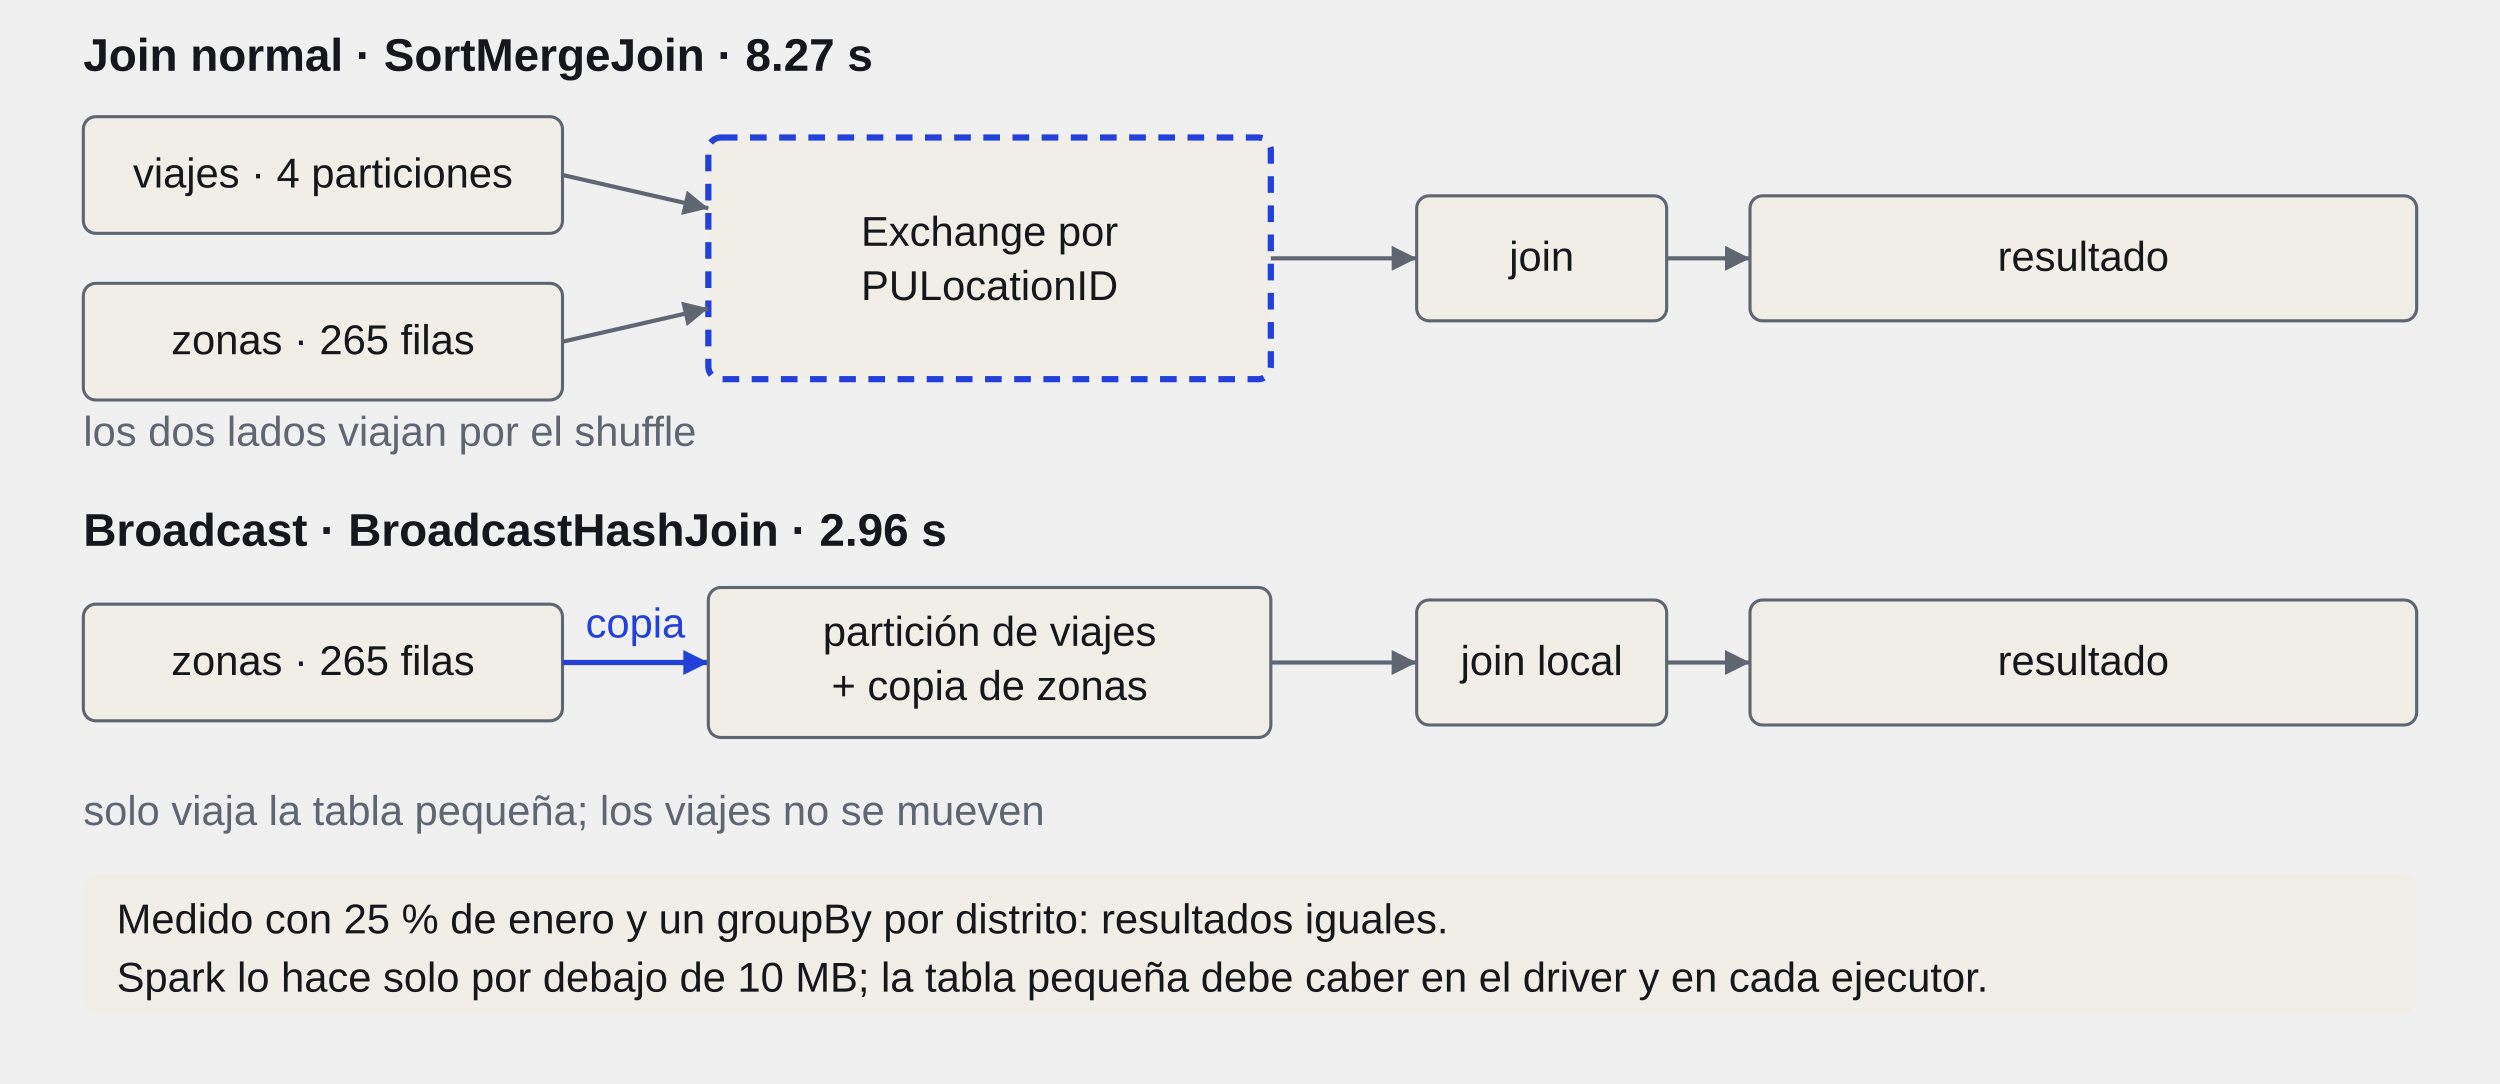
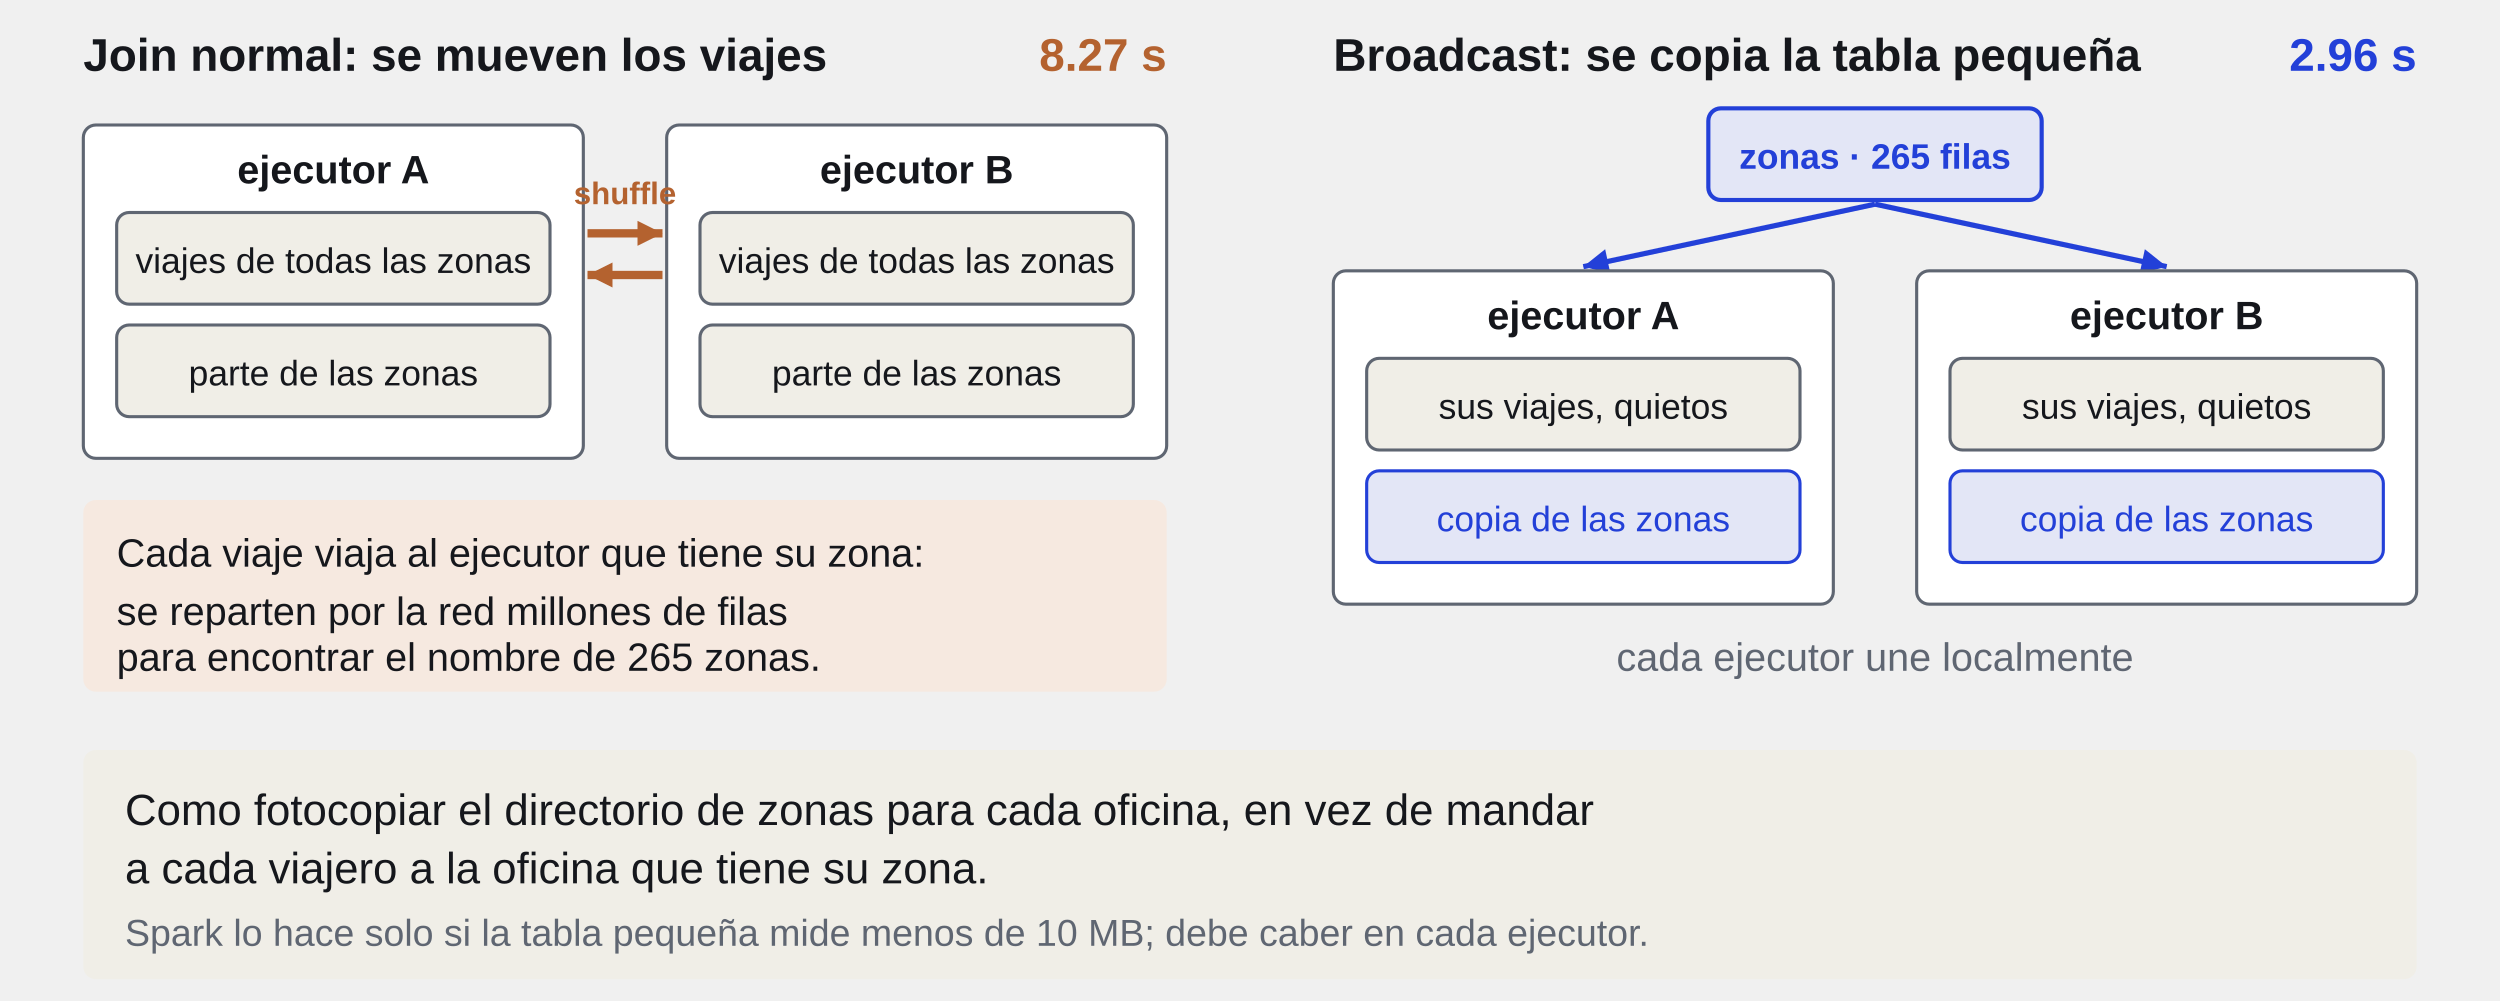
- <svg xmlns="http://www.w3.org/2000/svg" viewBox="0 0 1200 520" font-family="Helvetica Neue, Arial, sans-serif">
+ <svg xmlns="http://www.w3.org/2000/svg" viewBox="0 0 1200 480" font-family="Helvetica Neue, Arial, sans-serif">
  <defs>
-     <marker id="m_acento" markerUnits="userSpaceOnUse" markerWidth="12" markerHeight="12" refX="12" refY="6" orient="auto">
+     <marker id="m_a" markerUnits="userSpaceOnUse" markerWidth="12" markerHeight="12" refX="12" refY="6" orient="auto">
      <path d="M0,0 L12,6 L0,12 Z" fill="#2340D8" />
    </marker>
-     <marker id="m_gris" markerUnits="userSpaceOnUse" markerWidth="12" markerHeight="12" refX="12" refY="6" orient="auto">
+     <marker id="m_g" markerUnits="userSpaceOnUse" markerWidth="12" markerHeight="12" refX="12" refY="6" orient="auto">
      <path d="M0,0 L12,6 L0,12 Z" fill="#5F6672" />
    </marker>
-     <marker id="m_ink" markerUnits="userSpaceOnUse" markerWidth="12" markerHeight="12" refX="12" refY="6" orient="auto">
-       <path d="M0,0 L12,6 L0,12 Z" fill="#15171C" />
+     <marker id="m_b" markerUnits="userSpaceOnUse" markerWidth="12" markerHeight="12" refX="12" refY="6" orient="auto">
+       <path d="M0,0 L12,6 L0,12 Z" fill="#B4622F" />
    </marker>
  </defs>
-   <text x="40" y="34" font-size="22" fill="#15171C" font-weight="700">Join normal · SortMergeJoin · 8.27 s</text>
-   <rect x="40" y="56" width="230" height="56" rx="6" fill="#F0EEE7" stroke="#5F6672" stroke-width="1.5" />
-   <text x="155" y="90" font-size="20" fill="#15171C" text-anchor="middle">viajes · 4 particiones</text>
-   <rect x="40" y="136" width="230" height="56" rx="6" fill="#F0EEE7" stroke="#5F6672" stroke-width="1.5" />
-   <text x="155" y="170" font-size="20" fill="#15171C" text-anchor="middle">zonas · 265 filas</text>
-   <rect x="340" y="66" width="270" height="116" rx="6" fill="#F0EEE7" stroke="#2340D8" stroke-width="3" stroke-dasharray="8 6" />
-   <text x="475" y="118" font-size="20" fill="#15171C" text-anchor="middle">Exchange por</text>
-   <text x="475" y="144" font-size="20" fill="#15171C" text-anchor="middle">PULocationID</text>
-   <line x1="270" y1="84" x2="340" y2="100" stroke="#5F6672" stroke-width="2" marker-end="url(#m_gris)" />
-   <line x1="270" y1="164" x2="340" y2="148" stroke="#5F6672" stroke-width="2" marker-end="url(#m_gris)" />
-   <line x1="610" y1="124" x2="680" y2="124" stroke="#5F6672" stroke-width="2" marker-end="url(#m_gris)" />
-   <rect x="680" y="94" width="120" height="60" rx="6" fill="#F0EEE7" stroke="#5F6672" stroke-width="1.5" />
-   <text x="740" y="130" font-size="20" fill="#15171C" text-anchor="middle">join</text>
-   <line x1="800" y1="124" x2="840" y2="124" stroke="#5F6672" stroke-width="2" marker-end="url(#m_gris)" />
-   <rect x="840" y="94" width="320" height="60" rx="6" fill="#F0EEE7" stroke="#5F6672" stroke-width="1.5" />
-   <text x="1000" y="130" font-size="20" fill="#15171C" text-anchor="middle">resultado</text>
-   <text x="40" y="214" font-size="20" fill="#5F6672">los dos lados viajan por el shuffle</text>
-   <text x="40" y="262" font-size="22" fill="#15171C" font-weight="700">Broadcast · BroadcastHashJoin · 2.96 s</text>
-   <rect x="40" y="290" width="230" height="56" rx="6" fill="#F0EEE7" stroke="#5F6672" stroke-width="1.5" />
-   <text x="155" y="324" font-size="20" fill="#15171C" text-anchor="middle">zonas · 265 filas</text>
-   <line x1="270" y1="318" x2="340" y2="318" stroke="#2340D8" stroke-width="2.5" marker-end="url(#m_acento)" />
-   <text x="305" y="306" font-size="20" fill="#2340D8" text-anchor="middle">copia</text>
-   <rect x="340" y="282" width="270" height="72" rx="6" fill="#F0EEE7" stroke="#5F6672" stroke-width="1.5" />
-   <text x="475" y="310" font-size="20" fill="#15171C" text-anchor="middle">partición de viajes</text>
-   <text x="475" y="336" font-size="20" fill="#15171C" text-anchor="middle">+ copia de zonas</text>
-   <line x1="610" y1="318" x2="680" y2="318" stroke="#5F6672" stroke-width="2" marker-end="url(#m_gris)" />
-   <rect x="680" y="288" width="120" height="60" rx="6" fill="#F0EEE7" stroke="#5F6672" stroke-width="1.5" />
-   <text x="740" y="324" font-size="20" fill="#15171C" text-anchor="middle">join local</text>
-   <line x1="800" y1="318" x2="840" y2="318" stroke="#5F6672" stroke-width="2" marker-end="url(#m_gris)" />
-   <rect x="840" y="288" width="320" height="60" rx="6" fill="#F0EEE7" stroke="#5F6672" stroke-width="1.5" />
-   <text x="1000" y="324" font-size="20" fill="#15171C" text-anchor="middle">resultado</text>
-   <text x="40" y="396" font-size="20" fill="#5F6672">solo viaja la tabla pequeña; los viajes no se mueven</text>
-   <rect x="40" y="420" width="1120" height="66" rx="6" fill="#F0EEE7" stroke="none" />
-   <text x="56" y="448" font-size="20" fill="#15171C">Medido con 25 % de enero y un groupBy por distrito: resultados iguales.</text>
-   <text x="56" y="476" font-size="20" fill="#15171C">Spark lo hace solo por debajo de 10 MB; la tabla pequeña debe caber en el driver y en cada ejecutor.</text>
+   <text x="40" y="34" font-size="22" fill="#15171C" text-anchor="start" font-weight="700">Join normal: se mueven los viajes</text>
+   <text x="560" y="34" font-size="22" fill="#B4622F" text-anchor="end" font-weight="700">8.27 s</text>
+   <rect x="40" y="60" width="240" height="160" rx="6" fill="#FFFFFF" stroke="#5F6672" stroke-width="1.5" />
+   <text x="160" y="88" font-size="19" fill="#15171C" text-anchor="middle" font-weight="700">ejecutor A</text>
+   <rect x="56" y="102" width="208" height="44" rx="6" fill="#F0EEE7" stroke="#5F6672" stroke-width="1.5" />
+   <text x="160" y="131" font-size="17" fill="#15171C" text-anchor="middle">viajes de todas las zonas</text>
+   <rect x="56" y="156" width="208" height="44" rx="6" fill="#F0EEE7" stroke="#5F6672" stroke-width="1.5" />
+   <text x="160" y="185" font-size="17" fill="#15171C" text-anchor="middle">parte de las zonas</text>
+   <rect x="320" y="60" width="240" height="160" rx="6" fill="#FFFFFF" stroke="#5F6672" stroke-width="1.5" />
+   <text x="440" y="88" font-size="19" fill="#15171C" text-anchor="middle" font-weight="700">ejecutor B</text>
+   <rect x="336" y="102" width="208" height="44" rx="6" fill="#F0EEE7" stroke="#5F6672" stroke-width="1.5" />
+   <text x="440" y="131" font-size="17" fill="#15171C" text-anchor="middle">viajes de todas las zonas</text>
+   <rect x="336" y="156" width="208" height="44" rx="6" fill="#F0EEE7" stroke="#5F6672" stroke-width="1.5" />
+   <text x="440" y="185" font-size="17" fill="#15171C" text-anchor="middle">parte de las zonas</text>
+   <line x1="282" y1="112" x2="318" y2="112" stroke="#B4622F" stroke-width="4" marker-end="url(#m_b)" />
+   <line x1="318" y1="132" x2="282" y2="132" stroke="#B4622F" stroke-width="4" marker-end="url(#m_b)" />
+   <text x="300" y="98" font-size="15" fill="#B4622F" text-anchor="middle" font-weight="700">shuffle</text>
+   <rect x="40" y="240" width="520" height="92" rx="6" fill="#F6E9E0" stroke="none" />
+   <text x="56" y="272" font-size="19" fill="#15171C" text-anchor="start">Cada viaje viaja al ejecutor que tiene su zona:</text>
+   <text x="56" y="300" font-size="19" fill="#15171C" text-anchor="start">se reparten por la red millones de filas</text>
+   <text x="56" y="322" font-size="19" fill="#15171C" text-anchor="start">para encontrar el nombre de 265 zonas.</text>
+   <text x="640" y="34" font-size="22" fill="#15171C" text-anchor="start" font-weight="700">Broadcast: se copia la tabla pequeña</text>
+   <text x="1160" y="34" font-size="22" fill="#2340D8" text-anchor="end" font-weight="700">2.96 s</text>
+   <rect x="820" y="52" width="160" height="44" rx="6" fill="#E3E6F6" stroke="#2340D8" stroke-width="2" />
+   <text x="900" y="81" font-size="17" fill="#2340D8" text-anchor="middle" font-weight="700">zonas · 265 filas</text>
+   <line x1="900" y1="98" x2="760" y2="128" stroke="#2340D8" stroke-width="2.5" marker-end="url(#m_a)" />
+   <rect x="640" y="130" width="240" height="160" rx="6" fill="#FFFFFF" stroke="#5F6672" stroke-width="1.5" />
+   <text x="760" y="158" font-size="19" fill="#15171C" text-anchor="middle" font-weight="700">ejecutor A</text>
+   <rect x="656" y="172" width="208" height="44" rx="6" fill="#F0EEE7" stroke="#5F6672" stroke-width="1.5" />
+   <text x="760" y="201" font-size="17" fill="#15171C" text-anchor="middle">sus viajes, quietos</text>
+   <rect x="656" y="226" width="208" height="44" rx="6" fill="#E3E6F6" stroke="#2340D8" stroke-width="1.5" />
+   <text x="760" y="255" font-size="17" fill="#2340D8" text-anchor="middle">copia de las zonas</text>
+   <line x1="900" y1="98" x2="1040" y2="128" stroke="#2340D8" stroke-width="2.5" marker-end="url(#m_a)" />
+   <rect x="920" y="130" width="240" height="160" rx="6" fill="#FFFFFF" stroke="#5F6672" stroke-width="1.5" />
+   <text x="1040" y="158" font-size="19" fill="#15171C" text-anchor="middle" font-weight="700">ejecutor B</text>
+   <rect x="936" y="172" width="208" height="44" rx="6" fill="#F0EEE7" stroke="#5F6672" stroke-width="1.5" />
+   <text x="1040" y="201" font-size="17" fill="#15171C" text-anchor="middle">sus viajes, quietos</text>
+   <rect x="936" y="226" width="208" height="44" rx="6" fill="#E3E6F6" stroke="#2340D8" stroke-width="1.5" />
+   <text x="1040" y="255" font-size="17" fill="#2340D8" text-anchor="middle">copia de las zonas</text>
+   <text x="900" y="322" font-size="19" fill="#5F6672" text-anchor="middle">cada ejecutor une localmente</text>
+   <rect x="40" y="360" width="1120" height="110" rx="6" fill="#F0EEE7" stroke="none" />
+   <text x="60" y="396" font-size="21" fill="#15171C" text-anchor="start">Como fotocopiar el directorio de zonas para cada oficina, en vez de mandar</text>
+   <text x="60" y="424" font-size="21" fill="#15171C" text-anchor="start">a cada viajero a la oficina que tiene su zona.</text>
+   <text x="60" y="454" font-size="18" fill="#5F6672" text-anchor="start">Spark lo hace solo si la tabla pequeña mide menos de 10 MB; debe caber en cada ejecutor.</text>
</svg>
